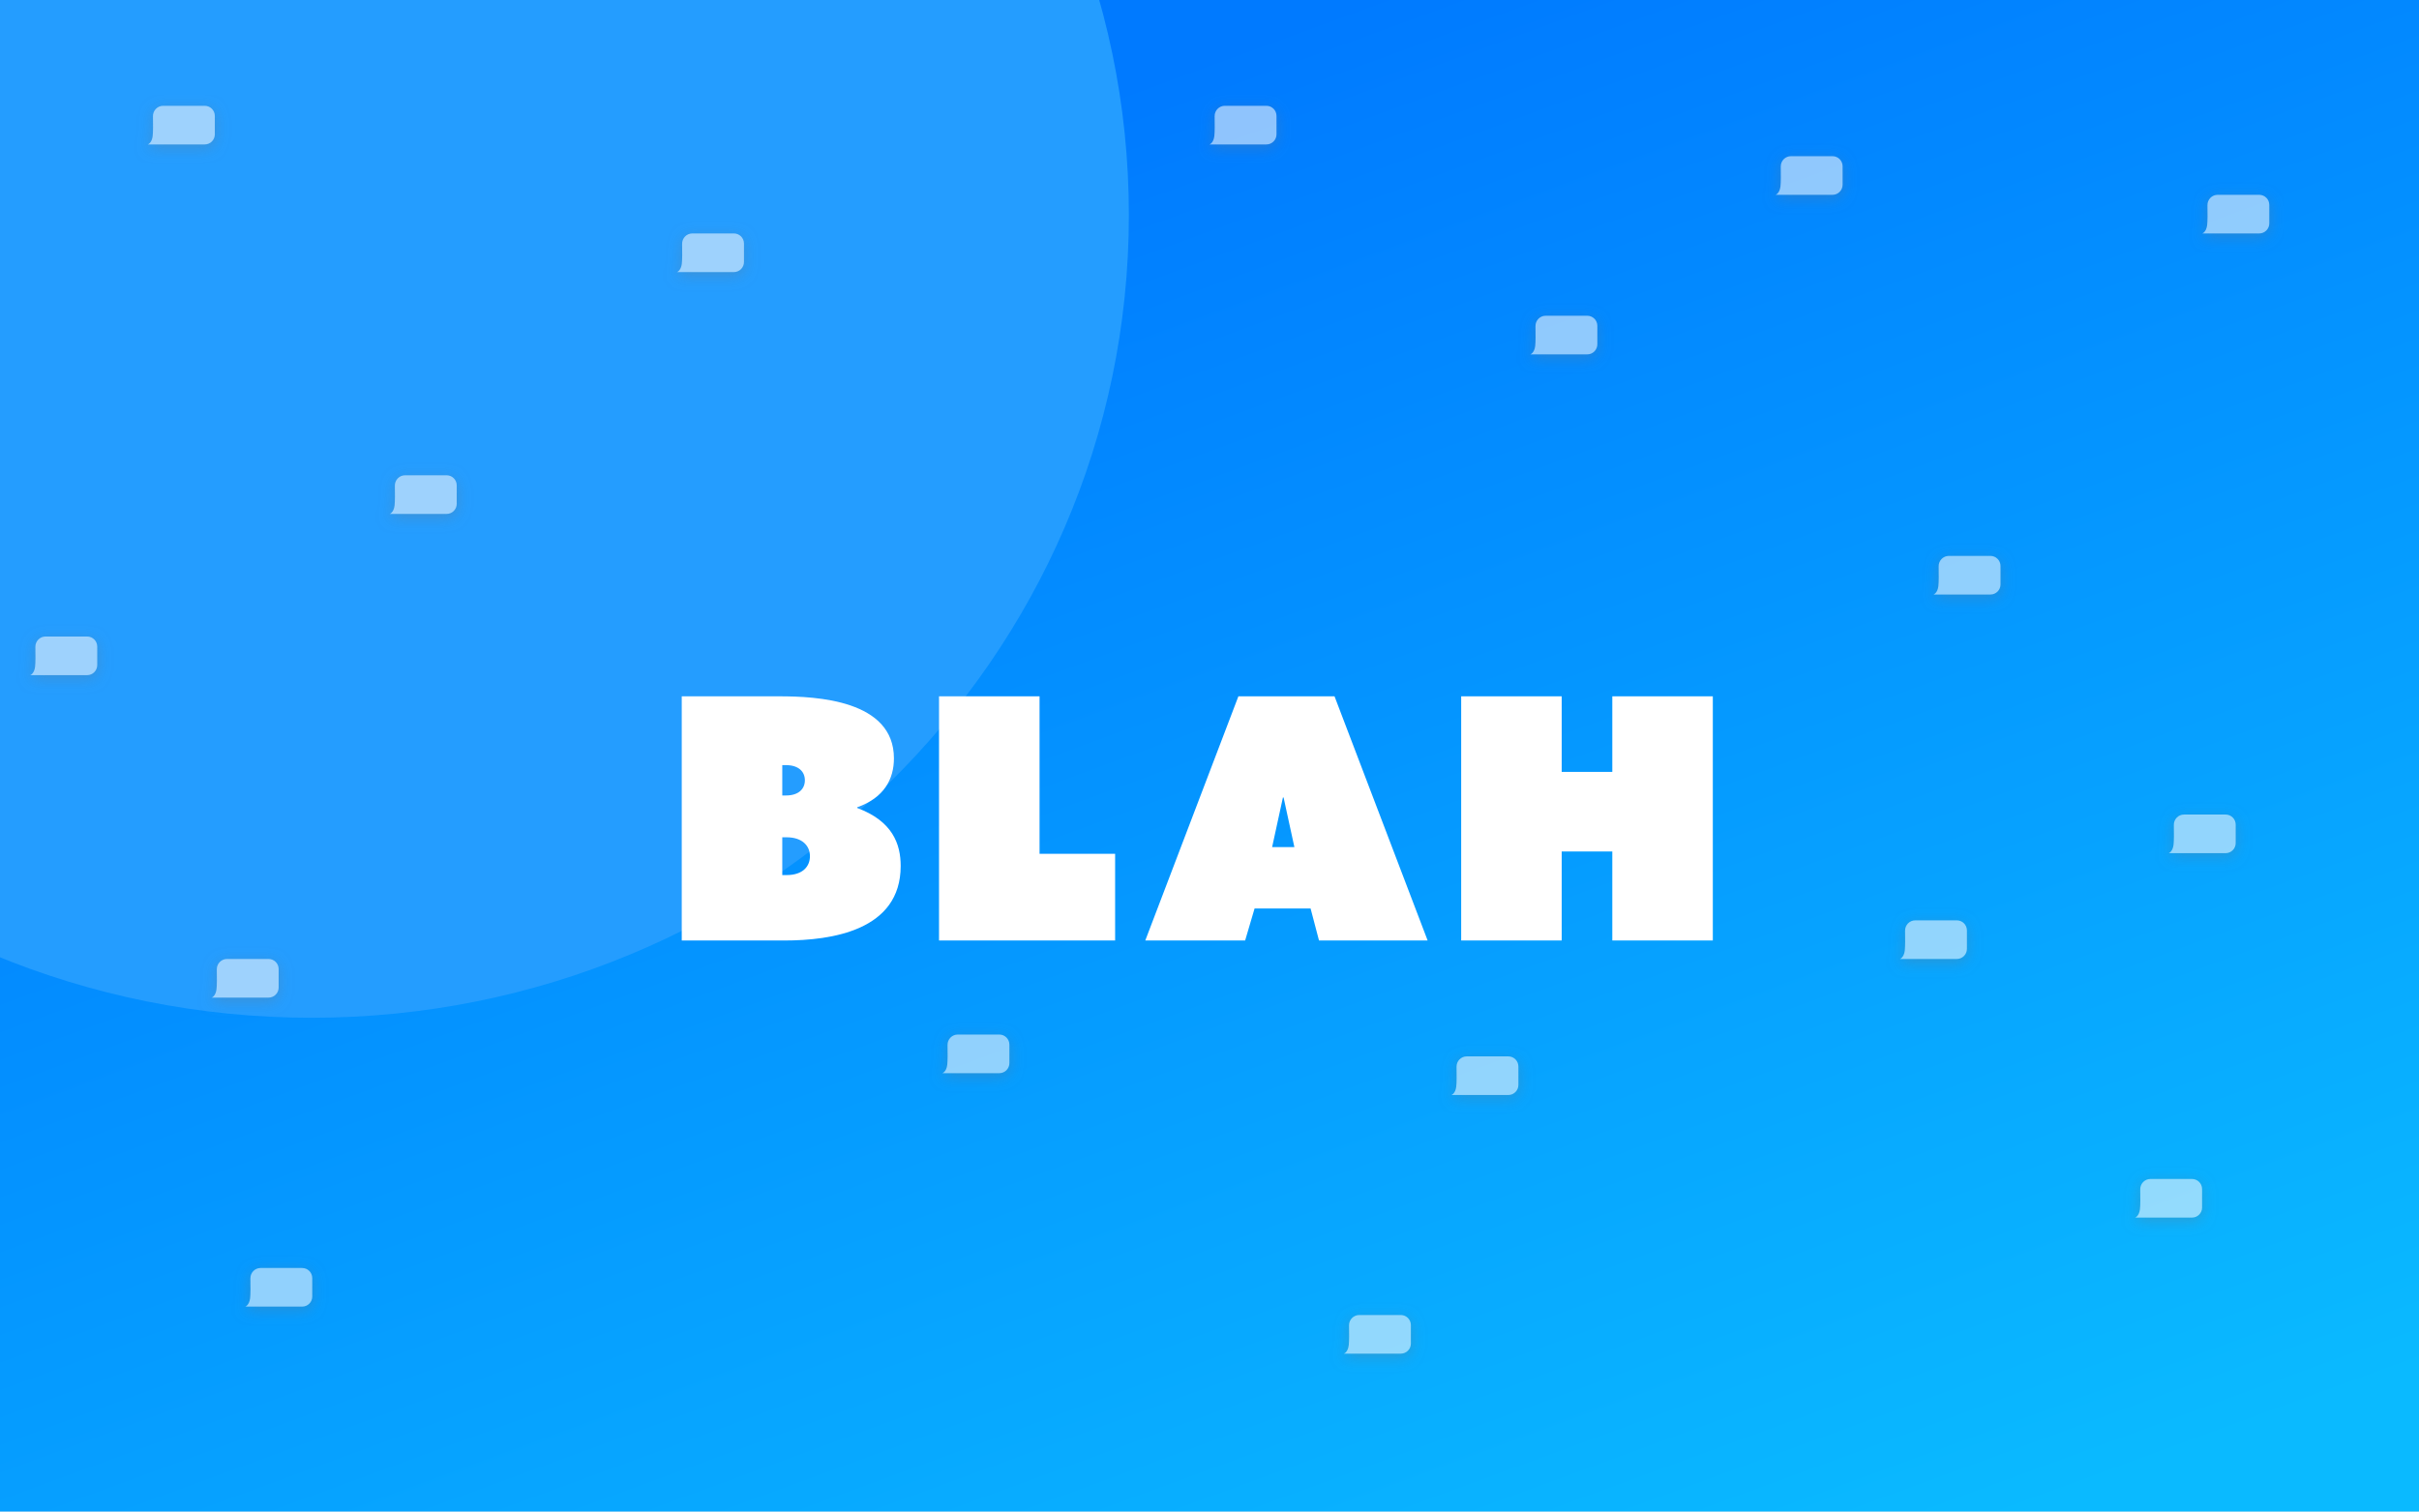
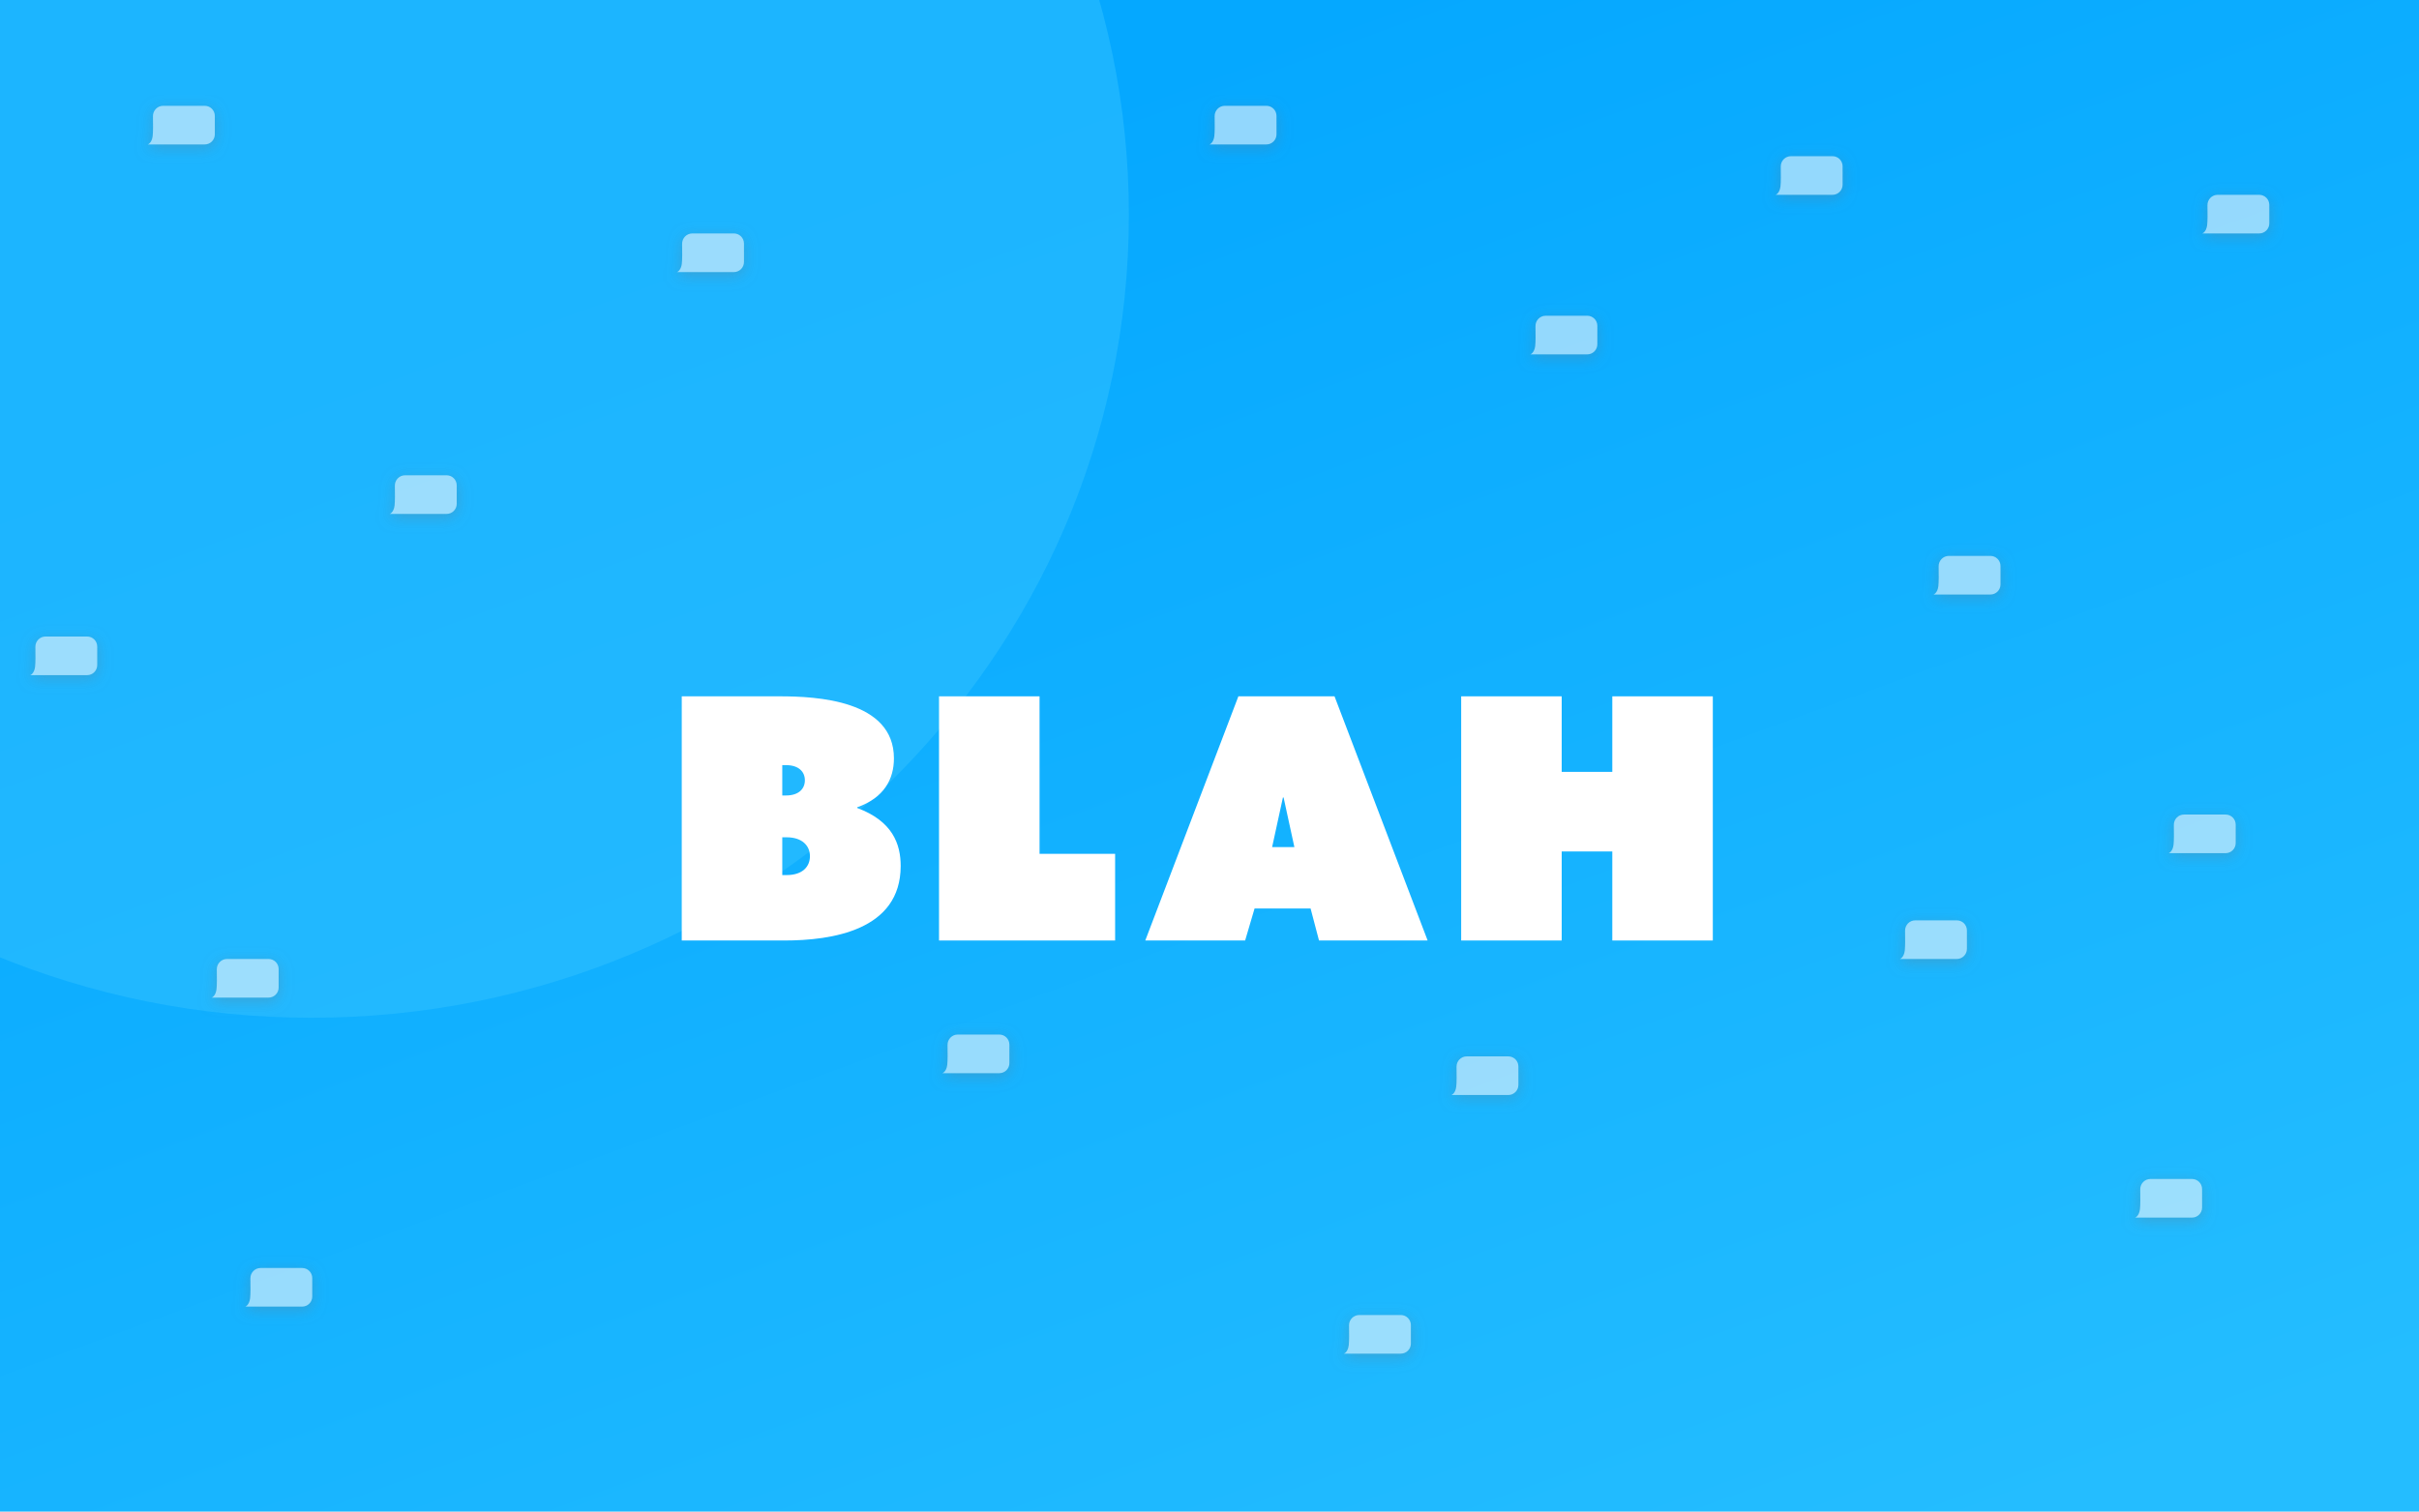
<svg xmlns="http://www.w3.org/2000/svg" width="1440" height="900" viewBox="0 0 1440 900" fill="none">
  <g clip-path="url(#clip0)">
    <rect width="1440" height="900" fill="url(#paint0_linear)" />
-     <ellipse cx="185.5" cy="128" rx="486.5" ry="478" fill="#249DFF" />
-     <path d="M405.836 560H466.883C495.197 560 536.163 553.976 536.163 515.62C536.163 502.568 531.344 488.912 510.258 481.081V480.679C526.323 475.056 532.147 463.811 532.147 451.561C532.147 416.821 485.96 414.612 464.071 414.612H405.836V560ZM465.678 473.651V455.577H467.887C475.317 455.577 479.132 459.393 479.132 464.614C479.132 469.634 475.518 473.651 467.887 473.651H465.678ZM465.678 521.042V498.551H468.288C477.526 498.551 482.145 503.572 482.145 509.797C482.145 516.022 477.727 521.042 468.288 521.042H465.678ZM558.993 560H663.817V508.391H618.835V414.612H558.993V560ZM681.771 560H741.212L746.835 540.923H780.169L785.19 560H849.851L794.427 414.612H737.196L681.771 560ZM757.277 504.375L763.703 474.855H764.104L770.53 504.375H757.277ZM869.818 560H929.66V506.986H959.782V560H1019.62V414.612H959.782V459.594H929.66V414.612H869.818V560Z" fill="white" />
+     <ellipse opacity="0.5" cx="185.5" cy="128" rx="486.5" ry="478" fill="#33C2FF" />
+     <path d="M405.836 560H466.883C495.197 560 536.163 553.976 536.163 515.621C536.163 502.568 531.344 488.912 510.258 481.081V480.679C526.323 475.056 532.147 463.811 532.147 451.561C532.147 416.821 485.96 414.612 464.071 414.612H405.836V560ZM465.678 473.651V455.578H467.887C475.317 455.578 479.132 459.393 479.132 464.614C479.132 469.634 475.518 473.651 467.887 473.651H465.678ZM465.678 521.042V498.551H468.288C477.526 498.551 482.144 503.572 482.144 509.797C482.144 516.022 477.727 521.042 468.288 521.042H465.678Z" fill="white" />
+     <path d="M558.993 560H663.817V508.391H618.835V414.612H558.993V560Z" fill="white" />
+     <path d="M681.771 560H741.212L746.834 540.923H780.169L785.19 560H849.851L794.427 414.612H737.195L681.771 560ZM757.277 504.375L763.703 474.856H764.104L770.53 504.375H757.277Z" fill="white" />
+     <path d="M869.818 560H929.66V506.986H959.782V560H1019.62V414.612H959.782V459.594H929.66V414.612H869.818V560Z" fill="white" />
    <g opacity="0.571" filter="url(#filter0_d)">
      <path d="M723.055 69.228C722.987 65.826 725.709 63 729.113 63H753.88C757.194 63 759.88 65.686 759.88 69V80C759.88 83.314 757.194 86 753.88 86H720C720 86 722.353 85.246 722.88 81.038C723.171 78.717 723.141 73.469 723.055 69.228Z" fill="#F9FAFB" />
      <path d="M564.055 622.228C563.987 618.826 566.71 616 570.113 616H594.88C598.194 616 600.88 618.686 600.88 622V633C600.88 636.314 598.194 639 594.88 639H561C561 639 563.353 638.246 563.88 634.038C564.17 631.717 564.141 626.469 564.055 622.228Z" fill="#F9FAFB" />
      <path d="M406.055 145.228C405.987 141.826 408.71 139 412.113 139H436.88C440.194 139 442.88 141.686 442.88 145V156C442.88 159.314 440.194 162 436.88 162H403C403 162 405.353 161.246 405.88 157.038C406.17 154.717 406.141 149.469 406.055 145.228Z" fill="#F9FAFB" />
      <path d="M21.055 385.228C20.987 381.826 23.709 379 27.113 379H51.88C55.194 379 57.88 381.686 57.88 385V396C57.88 399.314 55.194 402 51.88 402H18C18 402 20.353 401.246 20.88 397.038C21.171 394.717 21.14 389.469 21.055 385.228Z" fill="#F9FAFB" />
      <path d="M235.055 289.228C234.987 285.826 237.71 283 241.113 283H265.88C269.194 283 271.88 285.686 271.88 289V300C271.88 303.314 269.194 306 265.88 306H232C232 306 234.353 305.246 234.88 301.038C235.17 298.717 235.141 293.469 235.055 289.228Z" fill="#F9FAFB" />
      <path d="M149.055 761.228C148.987 757.826 151.71 755 155.113 755H179.88C183.194 755 185.88 757.686 185.88 761V772C185.88 775.314 183.194 778 179.88 778H146C146 778 148.353 777.246 148.88 773.038C149.17 770.717 149.141 765.469 149.055 761.228Z" fill="#F9FAFB" />
      <path d="M1314.06 122.228C1313.99 118.826 1316.71 116 1320.11 116H1344.88C1348.19 116 1350.88 118.686 1350.88 122V133C1350.88 136.314 1348.19 139 1344.88 139H1311C1311 139 1313.35 138.246 1313.88 134.038C1314.17 131.717 1314.14 126.469 1314.06 122.228Z" fill="#F9FAFB" />
      <path d="M914.055 194.228C913.987 190.826 916.709 188 920.113 188H944.88C948.194 188 950.88 190.686 950.88 194V205C950.88 208.314 948.194 211 944.88 211H911C911 211 913.353 210.246 913.88 206.038C914.171 203.717 914.141 198.469 914.055 194.228Z" fill="#F9FAFB" />
      <path d="M91.055 69.228C90.987 65.826 93.71 63 97.113 63H121.88C125.194 63 127.88 65.686 127.88 69V80C127.88 83.314 125.194 86 121.88 86H88C88 86 90.353 85.246 90.88 81.038C91.171 78.717 91.141 73.469 91.055 69.228Z" fill="#F9FAFB" />
      <path d="M1294.06 491.228C1293.99 487.826 1296.71 485 1300.11 485H1324.88C1328.19 485 1330.88 487.686 1330.88 491V502C1330.88 505.314 1328.19 508 1324.88 508H1291C1291 508 1293.35 507.246 1293.88 503.038C1294.17 500.717 1294.14 495.469 1294.06 491.228Z" fill="#F9FAFB" />
      <path d="M803.055 789.228C802.987 785.826 805.709 783 809.113 783H833.88C837.194 783 839.88 785.686 839.88 789V800C839.88 803.314 837.194 806 833.88 806H800C800 806 802.353 805.246 802.88 801.038C803.171 798.717 803.141 793.469 803.055 789.228Z" fill="#F9FAFB" />
      <path d="M1214.06 1160.23C1213.99 1156.83 1216.71 1154 1220.11 1154H1244.88C1248.19 1154 1250.88 1156.69 1250.88 1160V1171C1250.88 1174.31 1248.19 1177 1244.88 1177H1211C1211 1177 1213.35 1176.25 1213.88 1172.04C1214.17 1169.72 1214.14 1164.47 1214.06 1160.23Z" fill="#F9FAFB" />
      <path d="M954.055 1052.23C953.987 1048.83 956.709 1046 960.113 1046H984.88C988.194 1046 990.88 1048.69 990.88 1052V1063C990.88 1066.31 988.194 1069 984.88 1069H951C951 1069 953.353 1068.25 953.88 1064.04C954.171 1061.72 954.141 1056.47 954.055 1052.23Z" fill="#F9FAFB" />
      <path d="M1234.06 969.228C1233.99 965.826 1236.71 963 1240.11 963H1264.88C1268.19 963 1270.88 965.686 1270.88 969V980C1270.88 983.314 1268.19 986 1264.88 986H1231C1231 986 1233.35 985.246 1233.88 981.038C1234.17 978.717 1234.14 973.469 1234.06 969.228Z" fill="#F9FAFB" />
      <path d="M1060.06 99.228C1059.99 95.826 1062.71 93 1066.11 93H1090.88C1094.19 93 1096.88 95.686 1096.88 99V110C1096.88 113.314 1094.19 116 1090.88 116H1057C1057 116 1059.35 115.246 1059.88 111.038C1060.17 108.717 1060.14 103.469 1060.06 99.228Z" fill="#F9FAFB" />
      <path d="M129.055 577.228C128.987 573.826 131.71 571 135.113 571H159.88C163.194 571 165.88 573.686 165.88 577V588C165.88 591.314 163.194 594 159.88 594H126C126 594 128.353 593.246 128.88 589.038C129.17 586.717 129.141 581.469 129.055 577.228Z" fill="#F9FAFB" />
      <path d="M-157.945 827.228C-158.013 823.826 -155.29 821 -151.887 821H-127.12C-123.806 821 -121.12 823.686 -121.12 827V838C-121.12 841.314 -123.806 844 -127.12 844H-161C-161 844 -158.647 843.246 -158.12 839.038C-157.83 836.717 -157.86 831.469 -157.945 827.228Z" fill="#F9FAFB" />
      <path d="M-364.945 1057.23C-365.013 1053.83 -362.29 1051 -358.887 1051H-334.12C-330.806 1051 -328.12 1053.69 -328.12 1057V1068C-328.12 1071.31 -330.806 1074 -334.12 1074H-368C-368 1074 -365.647 1073.25 -365.12 1069.04C-364.83 1066.72 -364.86 1061.47 -364.945 1057.23Z" fill="#F9FAFB" />
      <path d="M867.055 635.228C866.987 631.826 869.709 629 873.113 629H897.88C901.194 629 903.88 631.686 903.88 635V646C903.88 649.314 901.194 652 897.88 652H864C864 652 866.353 651.246 866.88 647.038C867.171 644.717 867.141 639.469 867.055 635.228Z" fill="#F9FAFB" />
      <path d="M1134.06 554.228C1133.99 550.826 1136.71 548 1140.11 548H1164.88C1168.19 548 1170.88 550.686 1170.88 554V565C1170.88 568.314 1168.19 571 1164.88 571H1131C1131 571 1133.35 570.246 1133.88 566.038C1134.17 563.717 1134.14 558.469 1134.06 554.228Z" fill="#F9FAFB" />
      <path d="M867.055 1123.23C866.987 1119.83 869.709 1117 873.113 1117H897.88C901.194 1117 903.88 1119.69 903.88 1123V1134C903.88 1137.31 901.194 1140 897.88 1140H864C864 1140 866.353 1139.25 866.88 1135.04C867.171 1132.72 867.141 1127.47 867.055 1123.23Z" fill="#F9FAFB" />
      <path d="M1154.06 337.228C1153.99 333.826 1156.71 331 1160.11 331H1184.88C1188.19 331 1190.88 333.686 1190.88 337V348C1190.88 351.314 1188.19 354 1184.88 354H1151C1151 354 1153.35 353.246 1153.88 349.038C1154.17 346.717 1154.14 341.469 1154.06 337.228Z" fill="#F9FAFB" />
      <path d="M1274.06 708.228C1273.99 704.826 1276.71 702 1280.11 702H1304.88C1308.19 702 1310.88 704.686 1310.88 708V719C1310.88 722.314 1308.19 725 1304.88 725H1271C1271 725 1273.35 724.246 1273.88 720.038C1274.17 717.717 1274.14 712.469 1274.06 708.228Z" fill="#F9FAFB" />
    </g>
  </g>
  <defs>
    <filter id="filter0_d" x="-376" y="57" width="1734.88" height="1130" filterUnits="userSpaceOnUse" color-interpolation-filters="sRGB">
      <feFlood flood-opacity="0" result="BackgroundImageFix" />
      <feColorMatrix in="SourceAlpha" type="matrix" values="0 0 0 0 0 0 0 0 0 0 0 0 0 0 0 0 0 0 127 0" />
      <feOffset dy="2" />
      <feGaussianBlur stdDeviation="4" />
      <feColorMatrix type="matrix" values="0 0 0 0 0.466 0 0 0 0 0.463 0 0 0 0 0.463 0 0 0 0.5 0" />
      <feBlend mode="normal" in2="BackgroundImageFix" result="effect1_dropShadow" />
      <feBlend mode="normal" in="SourceGraphic" in2="effect1_dropShadow" result="shape" />
    </filter>
    <linearGradient id="paint0_linear" x1="400.909" y1="148.295" x2="739.871" y2="1072.39" gradientUnits="userSpaceOnUse">
-       <stop stop-color="#007AFF" />
-       <stop offset="1" stop-color="#0ABAFF" />
+       <stop stop-color="#05A8FF" />
+       <stop offset="1" stop-color="#24BDFF" />
    </linearGradient>
    <clipPath id="clip0">
      <rect width="1440" height="900" fill="white" />
    </clipPath>
  </defs>
</svg>
